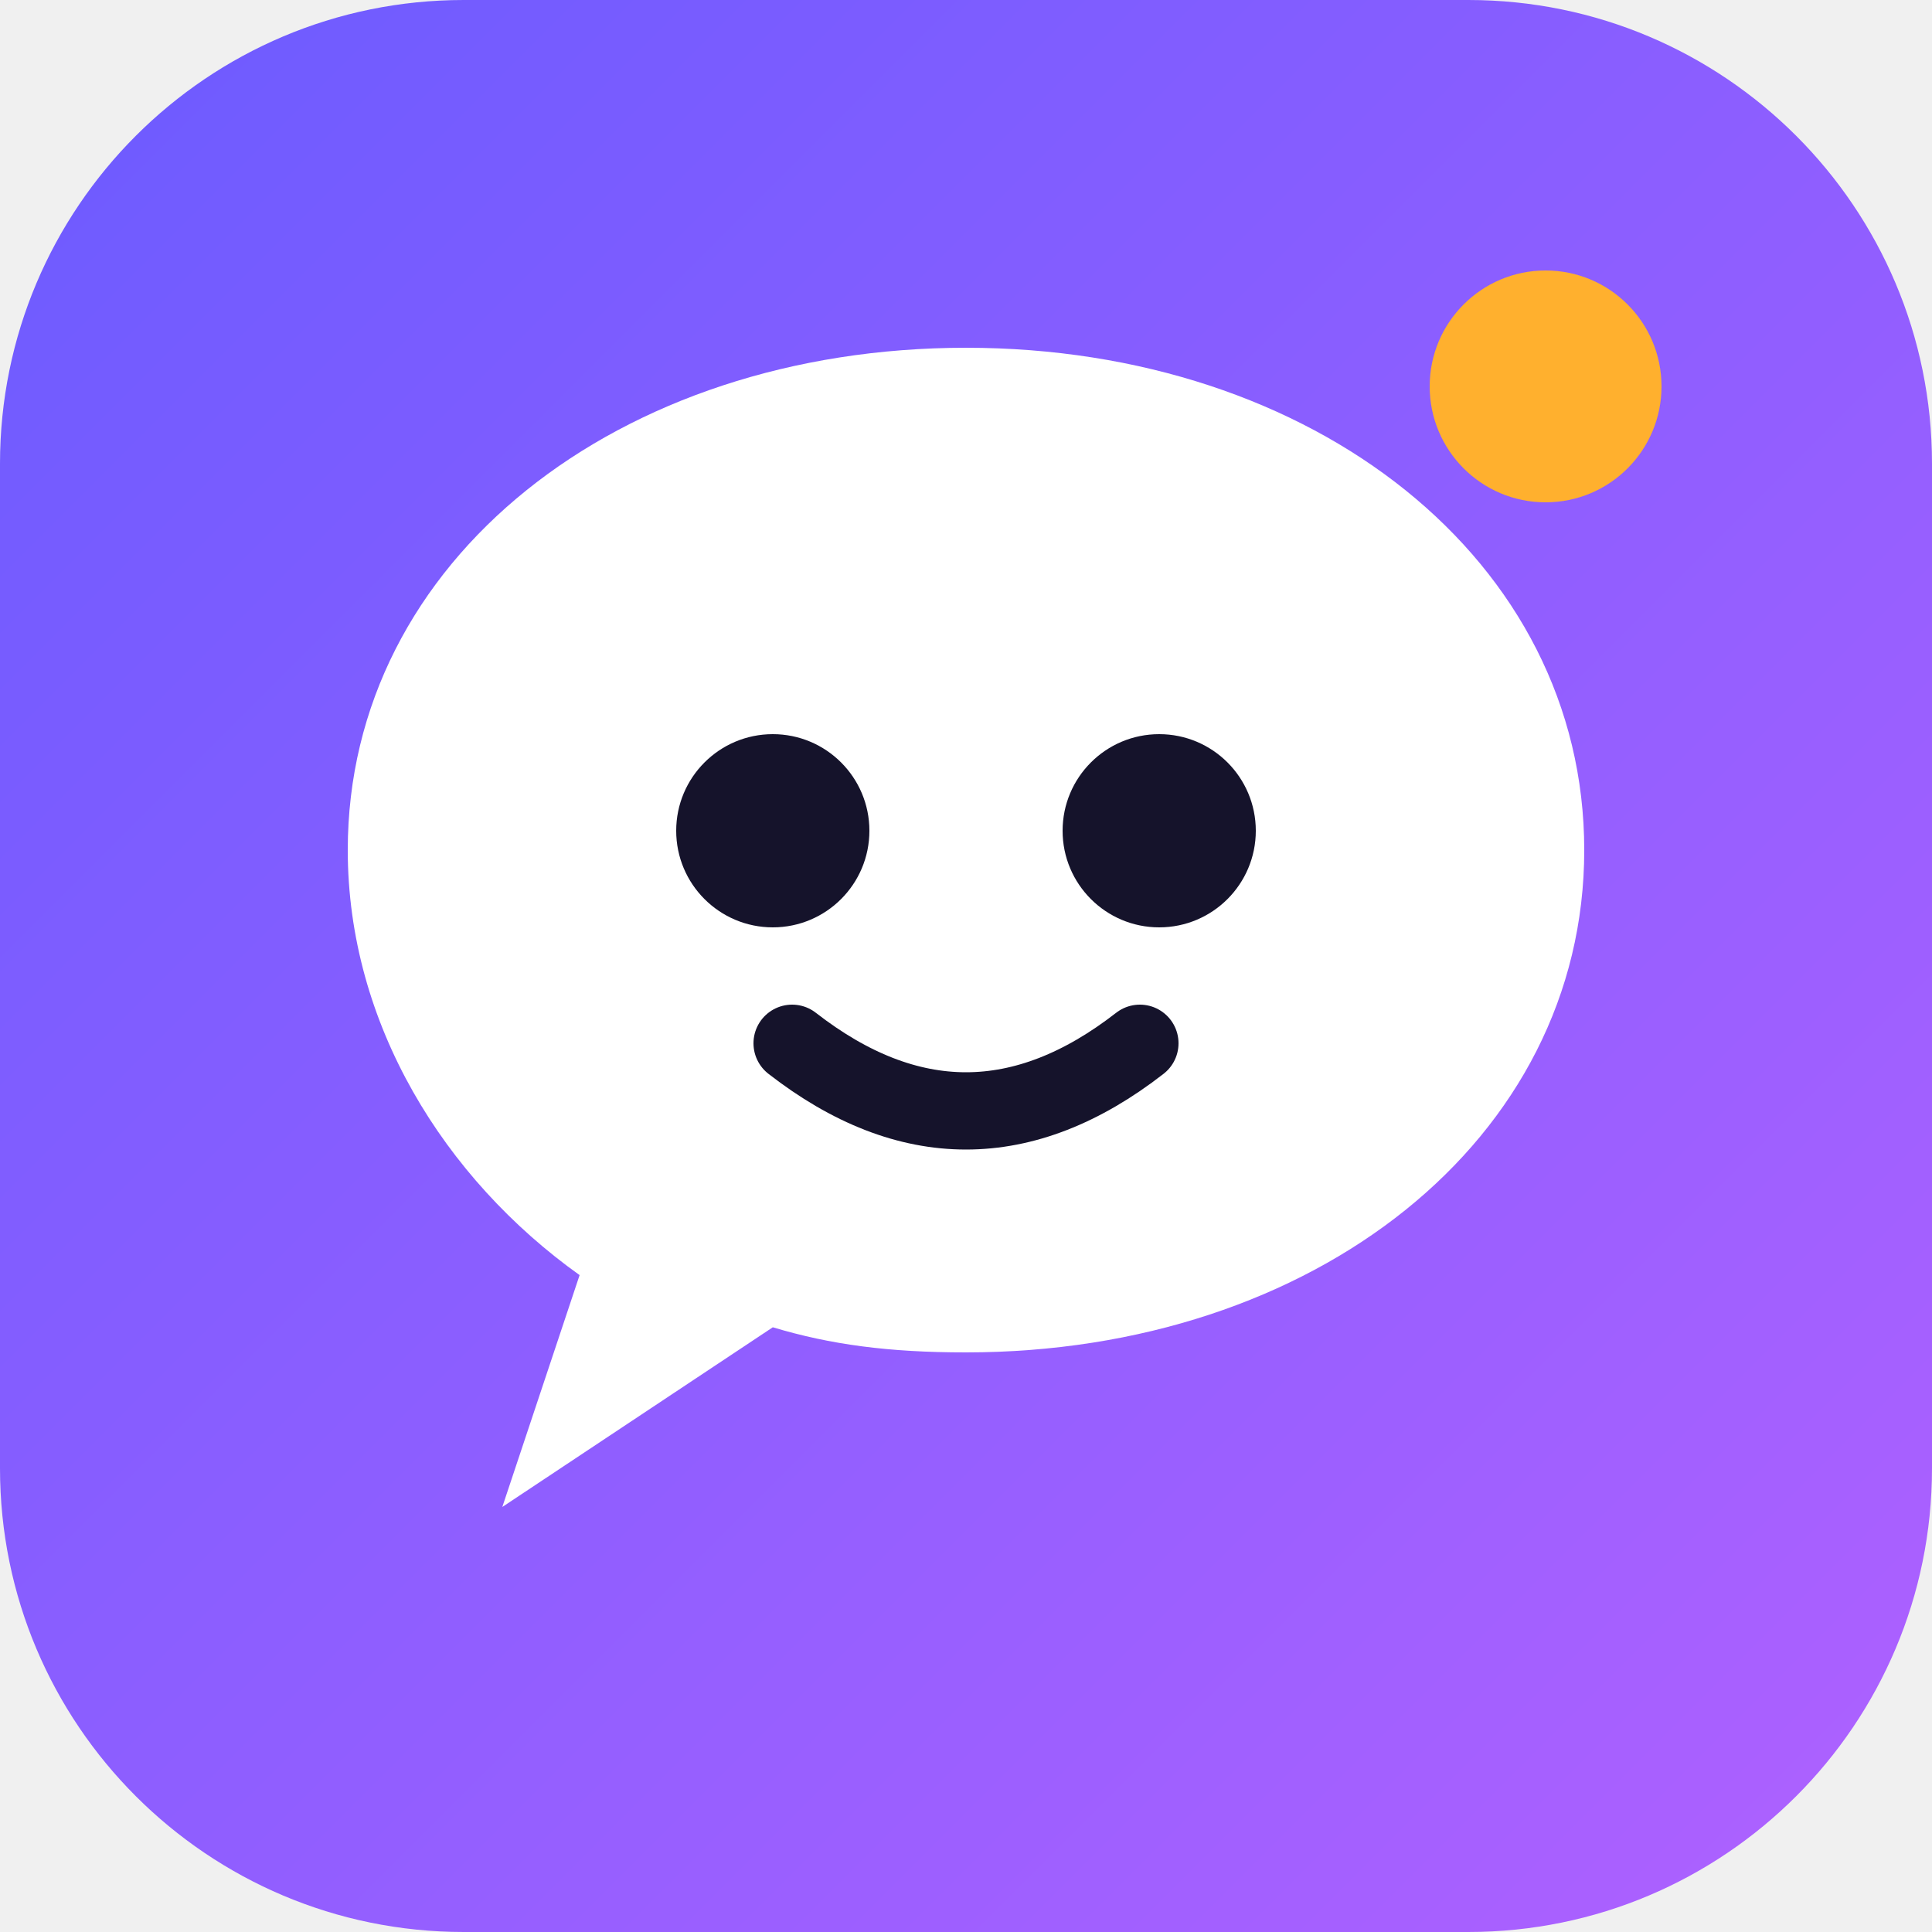
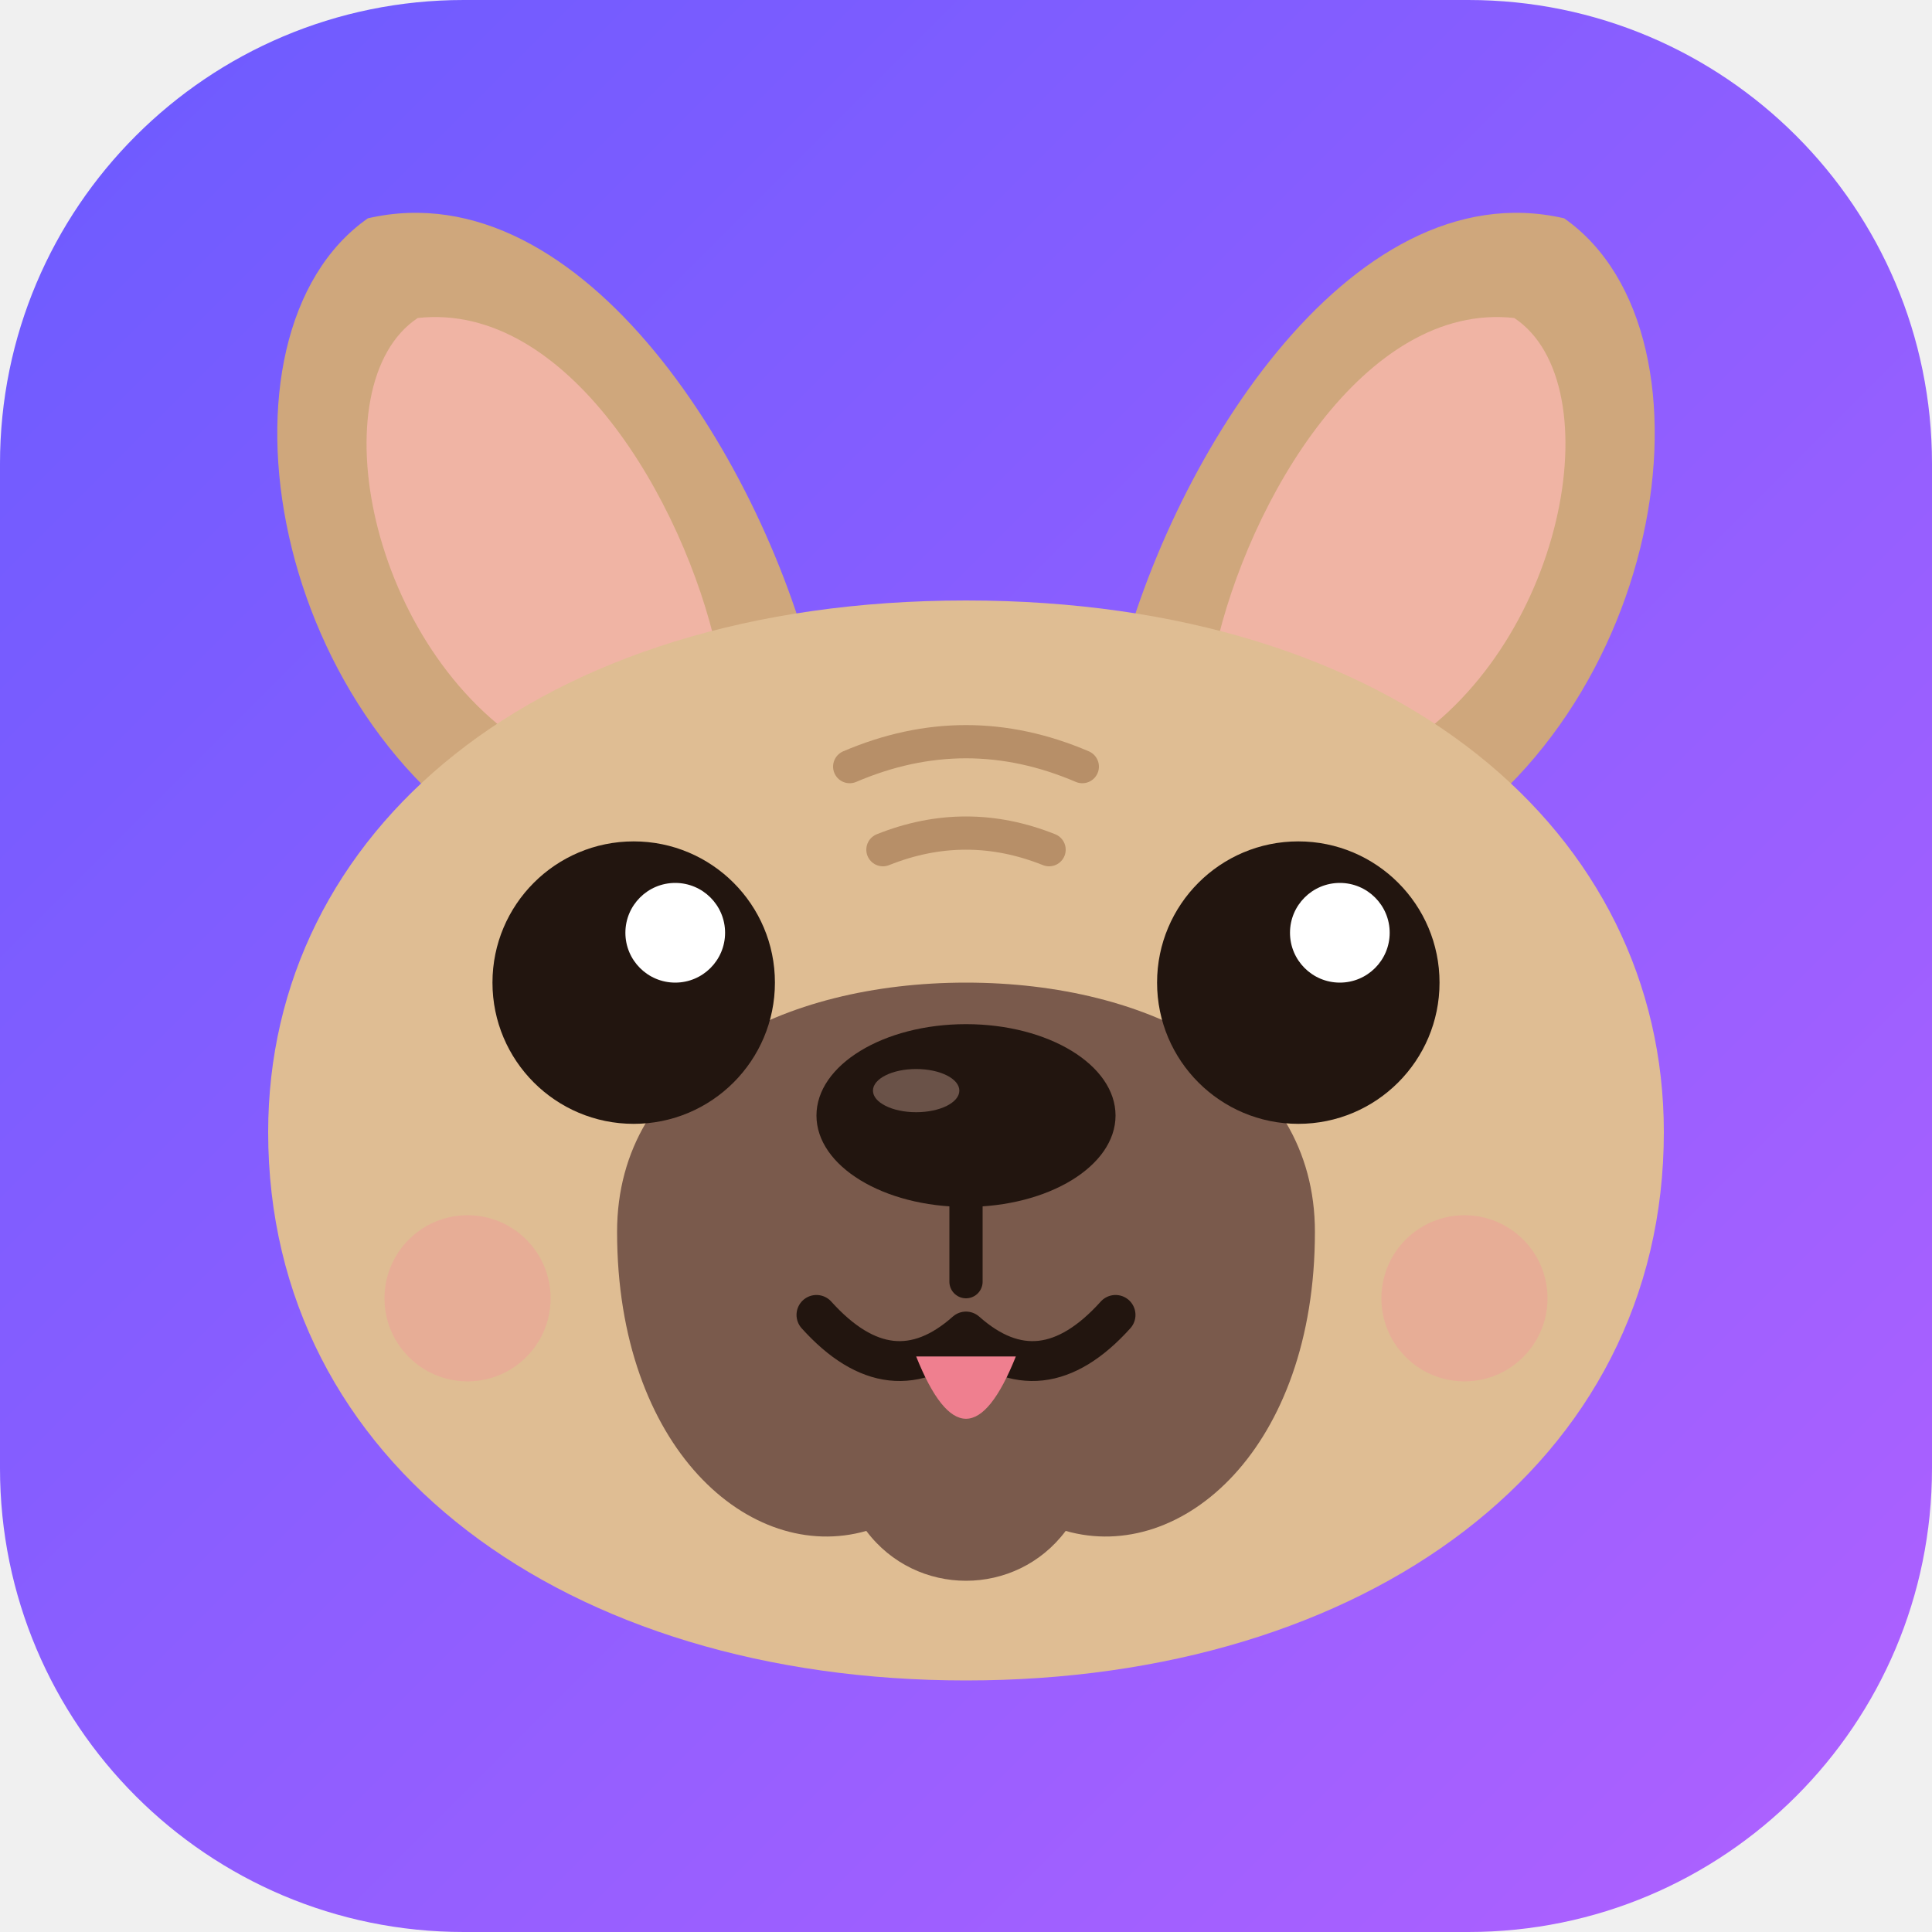
<svg xmlns="http://www.w3.org/2000/svg" viewBox="0 0 100 100">
  <defs>
    <linearGradient id="g" x1="0" y1="0" x2="1" y2="1">
      <stop offset="0" stop-color="#6b5bff" />
      <stop offset="1" stop-color="#b061ff" />
    </linearGradient>
  </defs>
  <rect width="100" height="100" rx="24" fill="url(#g)" />
-   <path d="M50 18c18 0 32 11 32 26S68 70 50 70c-4 0-7-.4-10-1.3L26 78l4-12c-7-5-12-13-12-22 0-15 14-26 32-26z" fill="#fff" />
-   <circle cx="40" cy="43" r="5" fill="#15132b" />
-   <circle cx="60" cy="43" r="5" fill="#15132b" />
-   <path d="M41 54 Q50 61 59 54" stroke="#15132b" stroke-width="4" fill="none" stroke-linecap="round" />
-   <circle cx="80" cy="20" r="6" fill="#ffb02e" />
+   <g transform="translate(7 7) scale(.86)">
+     <path d="M24 44 C8 36 4 12 14 5 C27 2 38 20 41 33 Z" fill="#cfa77c" />
+     <path d="M24 37 C14 31 11 15 17 11 C26 10 33 22 35 31 Z" fill="#f0b4a4" />
+     <path d="M76 44 C92 36 96 12 86 5 C73 2 62 20 59 33 Z" fill="#cfa77c" />
+     <path d="M76 37 C86 31 89 15 83 11 C74 10 67 22 65 31 Z" fill="#f0b4a4" />
+     <path d="M50 28 C76 28 92 42 92 60 C92 80 74 93 50 93 C26 93 8 80 8 60 C8 42 24 28 50 28 Z" fill="#dfbd93" />
+     <path d="M43 38 Q50 35 57 38 M45 43 Q50 41 55 43" stroke="#b78f68" stroke-width="2" fill="none" stroke-linecap="round" />
+     <path d="M29 66 C29 56 39 51 50 51 C61 51 71 56 71 66 C71 79 63 86 56 84 C53 88 47 88 44 84 C37 86 29 79 29 66 Z" fill="#7a5a4c" />
+     <circle cx="30" cy="51" r="8.5" fill="#22150f" />
+     <circle cx="70" cy="51" r="8.5" fill="#22150f" />
+     <circle cx="32.5" cy="48" r="3" fill="#fff" />
+     <circle cx="72.5" cy="48" r="3" fill="#fff" />
+     <ellipse cx="50" cy="59" rx="9" ry="5.5" fill="#22150f" />
+     <ellipse cx="47" cy="57.5" rx="2.6" ry="1.3" fill="#6a5248" />
+     <path d="M50 64 L50 69" stroke="#22150f" stroke-width="2" stroke-linecap="round" />
+     <path d="M41 71 Q45.5 76 50 72 Q54.5 76 59 71" stroke="#22150f" stroke-width="2.4" fill="none" stroke-linecap="round" stroke-linejoin="round" />
+     <path d="M47 73.5 Q50 81 53 73.5 Z" fill="#ef7f8f" />
+     <circle cx="20" cy="70" r="5" fill="#f19a9a" opacity=".45" />
+     <circle cx="80" cy="70" r="5" fill="#f19a9a" opacity=".45" />
+   </g>
</svg>
